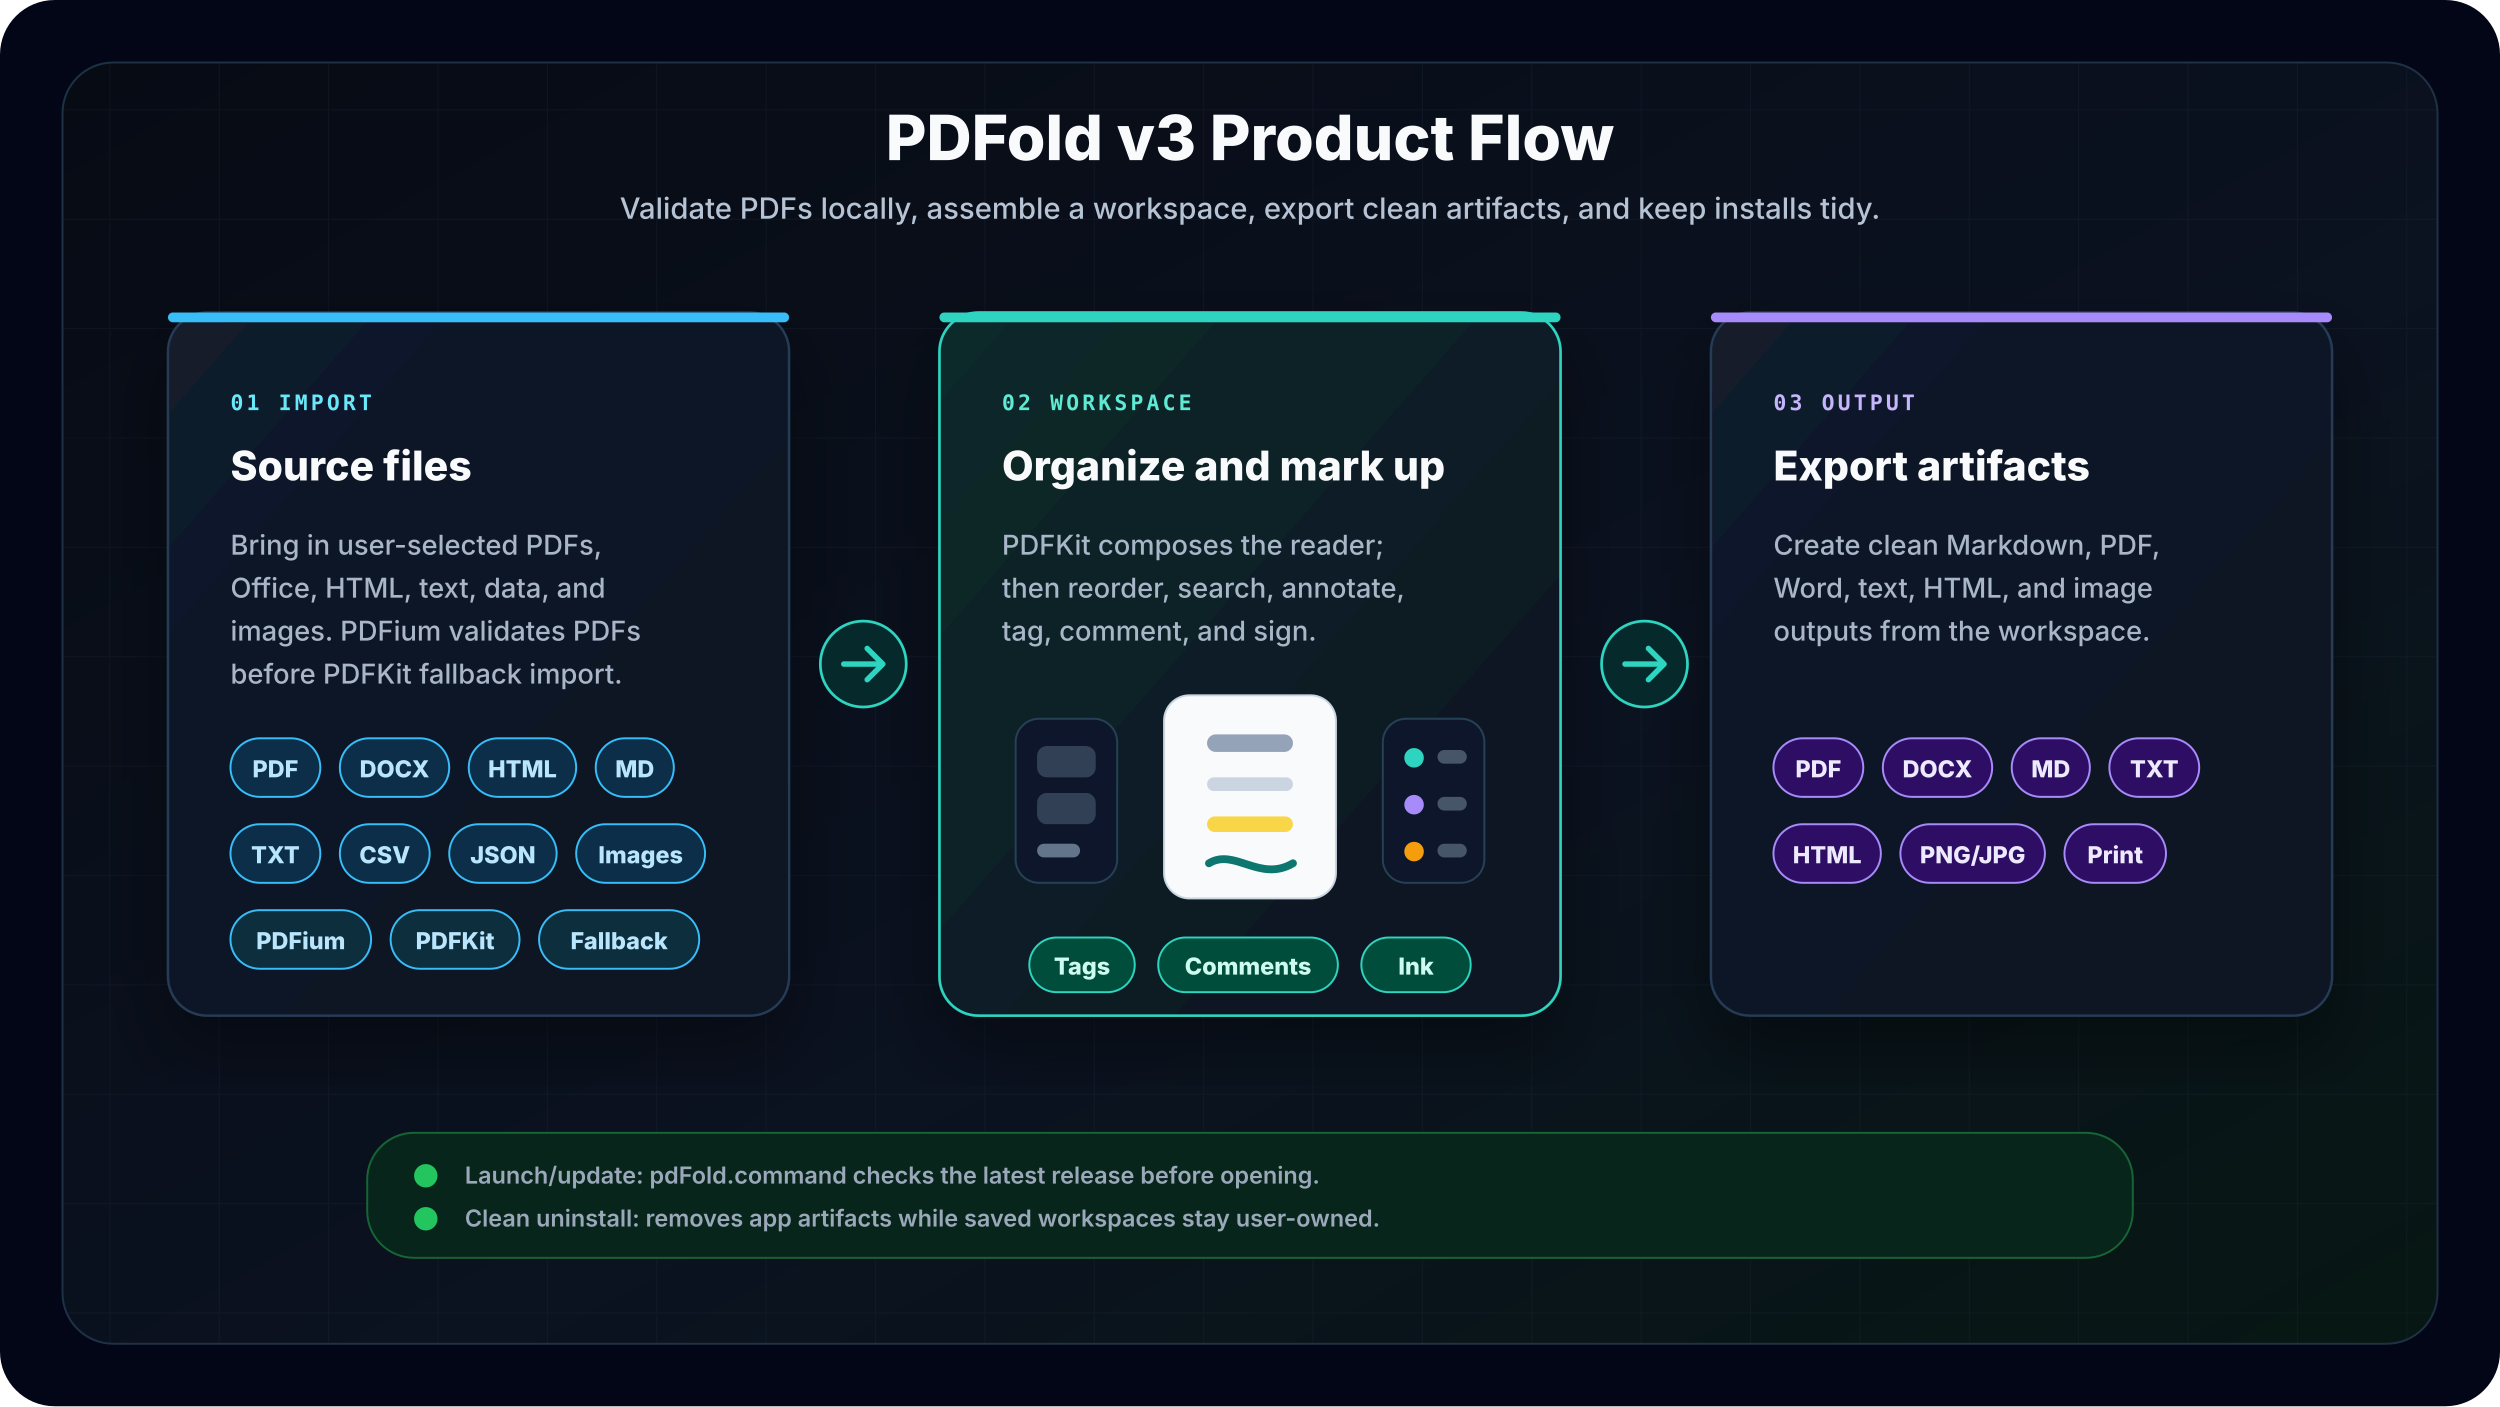
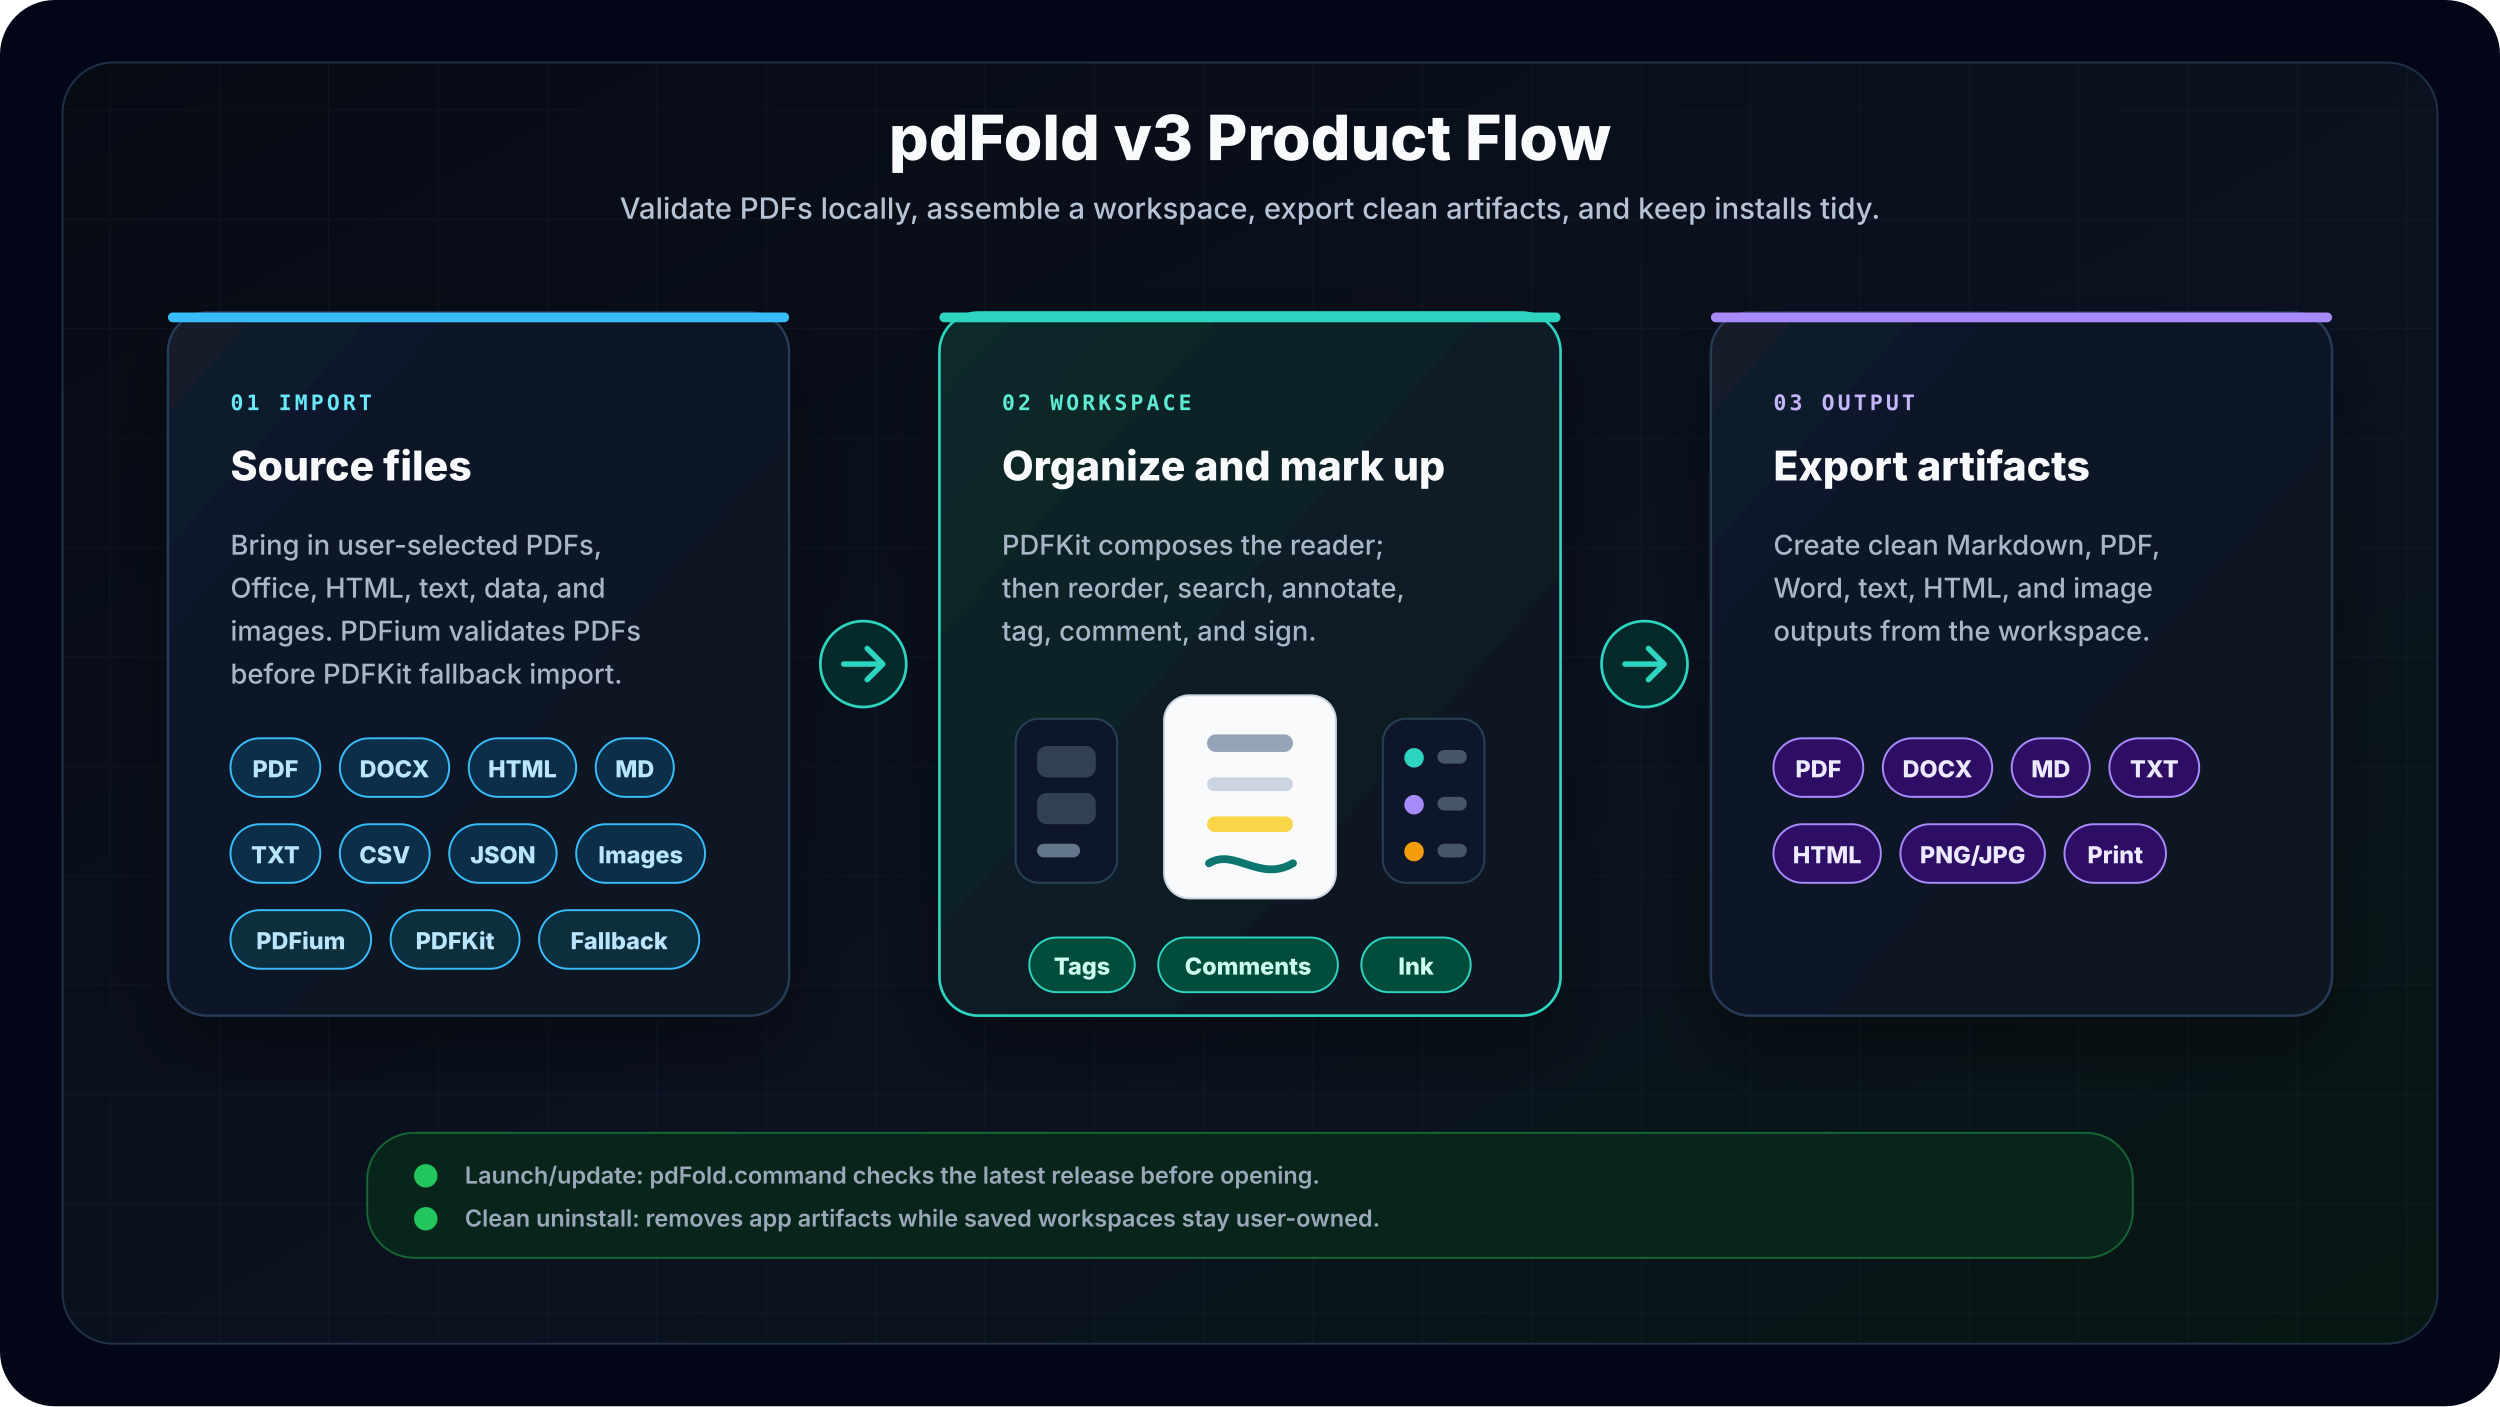
<svg xmlns="http://www.w3.org/2000/svg" width="1280" height="720" viewBox="0 0 1280 720" fill="none" role="img" aria-labelledby="title desc">
  <defs>
    <linearGradient id="bg" x1="0" y1="0" x2="1" y2="1">
      <stop offset="0" stop-color="#070B14" />
      <stop offset="0.58" stop-color="#0B1220" />
      <stop offset="1" stop-color="#071713" />
    </linearGradient>
    <linearGradient id="panel" x1="0" y1="0" x2="1" y2="1">
      <stop offset="0" stop-color="#121B2B" />
      <stop offset="1" stop-color="#0B1220" />
    </linearGradient>
    <linearGradient id="workspace" x1="0" y1="0" x2="1" y2="1">
      <stop offset="0" stop-color="#0D2A2A" />
      <stop offset="1" stop-color="#0B1220" />
    </linearGradient>
    <pattern id="grid" width="56" height="56" patternUnits="userSpaceOnUse">
      <path d="M 56 0 L 0 0 0 56" stroke="#1F3147" stroke-width="1" opacity="0.22" />
    </pattern>
    <filter id="shadow" x="-10%" y="-10%" width="120%" height="120%">
      <feDropShadow dx="0" dy="18" stdDeviation="18" flood-color="#000000" flood-opacity="0.38" />
    </filter>
    <style>
      .title { font: 800 32px ui-sans-serif, system-ui, -apple-system, BlinkMacSystemFont, "Segoe UI", sans-serif; fill: #F8FAFC; }
      .subtitle { font: 500 15px ui-sans-serif, system-ui, -apple-system, BlinkMacSystemFont, "Segoe UI", sans-serif; fill: #B6C3D4; }
      .step { font: 800 21px ui-sans-serif, system-ui, -apple-system, BlinkMacSystemFont, "Segoe UI", sans-serif; fill: #F8FAFC; }
      .body { font: 500 14px ui-sans-serif, system-ui, -apple-system, BlinkMacSystemFont, "Segoe UI", sans-serif; fill: #A8B6C8; }
      .caption { font: 600 12px ui-sans-serif, system-ui, -apple-system, BlinkMacSystemFont, "Segoe UI", sans-serif; fill: #9AA8BA; }
      .chip { font: 800 12px ui-sans-serif, system-ui, -apple-system, BlinkMacSystemFont, "Segoe UI", sans-serif; }
      .tag { font: 800 11px ui-monospace, SFMono-Regular, Menlo, Monaco, Consolas, monospace; letter-spacing: 1.6px; }
      .card { fill: url(#panel); stroke: #263A55; stroke-width: 1.25; }
      .workspaceCard { fill: url(#workspace); stroke: #2DD4BF; stroke-width: 1.35; }
      .arrow { stroke: #2DD4BF; stroke-width: 2.8; stroke-linecap: round; stroke-linejoin: round; }
      .connector { fill: #062A2B; stroke: #2DD4BF; stroke-width: 1.4; }
    </style>
  </defs>
  <rect width="1280" height="720" rx="28" fill="#020617" />
  <rect x="32" y="32" width="1216" height="656" rx="26" fill="url(#bg)" />
  <rect x="32" y="32" width="1216" height="656" rx="26" fill="url(#grid)" />
  <rect x="32" y="32" width="1216" height="656" rx="26" stroke="#1F3147" />
-   <text x="640" y="82" text-anchor="middle" class="title">PDFold v3 Product Flow</text>
+   <text x="640" y="82" text-anchor="middle" class="title">pdFold v3 Product Flow</text>
  <text x="640" y="112" text-anchor="middle" class="subtitle">Validate PDFs locally, assemble a workspace, export clean artifacts, and keep installs tidy.</text>
  <g transform="translate(86 160)" filter="url(#shadow)">
    <rect width="318" height="360" rx="20" class="card" />
    <rect width="318" height="5" rx="2.5" fill="#38BDF8" />
    <text x="32" y="50" class="tag" fill="#67E8F9">01 IMPORT</text>
    <text x="32" y="86" class="step">Source files</text>
    <text x="32" y="124" class="body">Bring in user-selected PDFs,</text>
    <text x="32" y="146" class="body">Office, HTML, text, data, and</text>
    <text x="32" y="168" class="body">images. PDFium validates PDFs</text>
    <text x="32" y="190" class="body">before PDFKit fallback import.</text>
    <g transform="translate(32 218)">
      <rect x="0" y="0" width="46" height="30" rx="15" fill="#082F49" stroke="#38BDF8" />
      <text x="23" y="20" text-anchor="middle" class="chip" fill="#BAE6FD">PDF</text>
      <rect x="56" y="0" width="56" height="30" rx="15" fill="#082F49" stroke="#38BDF8" />
      <text x="84" y="20" text-anchor="middle" class="chip" fill="#BAE6FD">DOCX</text>
      <rect x="122" y="0" width="55" height="30" rx="15" fill="#082F49" stroke="#38BDF8" />
      <text x="149.5" y="20" text-anchor="middle" class="chip" fill="#BAE6FD">HTML</text>
      <rect x="187" y="0" width="40" height="30" rx="15" fill="#082F49" stroke="#38BDF8" />
      <text x="207" y="20" text-anchor="middle" class="chip" fill="#BAE6FD">MD</text>
      <rect x="0" y="44" width="46" height="30" rx="15" fill="#082F49" stroke="#38BDF8" />
      <text x="23" y="64" text-anchor="middle" class="chip" fill="#BAE6FD">TXT</text>
      <rect x="56" y="44" width="46" height="30" rx="15" fill="#082F49" stroke="#38BDF8" />
      <text x="79" y="64" text-anchor="middle" class="chip" fill="#BAE6FD">CSV</text>
      <rect x="112" y="44" width="55" height="30" rx="15" fill="#082F49" stroke="#38BDF8" />
      <text x="139.5" y="64" text-anchor="middle" class="chip" fill="#BAE6FD">JSON</text>
      <rect x="177" y="44" width="66" height="30" rx="15" fill="#082F49" stroke="#38BDF8" />
      <text x="210" y="64" text-anchor="middle" class="chip" fill="#BAE6FD">Images</text>
      <rect x="0" y="88" width="72" height="30" rx="15" fill="#0F2D3D" stroke="#38BDF8" />
      <text x="36" y="108" text-anchor="middle" class="chip" fill="#BAE6FD">PDFium</text>
      <rect x="82" y="88" width="66" height="30" rx="15" fill="#0F2D3D" stroke="#38BDF8" />
      <text x="115" y="108" text-anchor="middle" class="chip" fill="#BAE6FD">PDFKit</text>
      <rect x="158" y="88" width="82" height="30" rx="15" fill="#0F2D3D" stroke="#38BDF8" />
      <text x="199" y="108" text-anchor="middle" class="chip" fill="#BAE6FD">Fallback</text>
    </g>
  </g>
  <g transform="translate(481 160)" filter="url(#shadow)">
    <rect width="318" height="360" rx="20" class="workspaceCard" />
    <rect width="318" height="5" rx="2.5" fill="#2DD4BF" />
    <text x="32" y="50" class="tag" fill="#5EEAD4">02 WORKSPACE</text>
    <text x="32" y="86" class="step">Organize and mark up</text>
    <text x="32" y="124" class="body">PDFKit composes the reader;</text>
    <text x="32" y="146" class="body">then reorder, search, annotate,</text>
    <text x="32" y="168" class="body">tag, comment, and sign.</text>
    <g transform="translate(39 196)">
      <rect x="0" y="12" width="52" height="84" rx="12" fill="#0F172A" stroke="#274155" />
      <rect x="11" y="26" width="30" height="16" rx="5" fill="#334155" />
      <rect x="11" y="50" width="30" height="16" rx="5" fill="#334155" />
      <rect x="11" y="76" width="22" height="7" rx="3.5" fill="#64748B" />
      <rect x="76" y="0" width="88" height="104" rx="13" fill="#F8FAFC" stroke="#CBD5E1" />
      <rect x="98" y="20" width="44" height="9" rx="4.5" fill="#94A3B8" />
      <rect x="98" y="42" width="44" height="7" rx="3.5" fill="#CBD5E1" />
      <rect x="98" y="62" width="44" height="8" rx="4" fill="#FACC15" opacity="0.78" />
      <path d="M99 86 C112 78 125 96 142 86" stroke="#0F766E" stroke-width="4" stroke-linecap="round" />
      <rect x="188" y="12" width="52" height="84" rx="12" fill="#0F172A" stroke="#274155" />
      <circle cx="204" cy="32" r="5" fill="#2DD4BF" />
      <rect x="216" y="28" width="15" height="7" rx="3.5" fill="#475569" />
      <circle cx="204" cy="56" r="5" fill="#A78BFA" />
      <rect x="216" y="52" width="15" height="7" rx="3.5" fill="#475569" />
      <circle cx="204" cy="80" r="5" fill="#F59E0B" />
      <rect x="216" y="76" width="15" height="7" rx="3.5" fill="#475569" />
    </g>
    <g transform="translate(46 320)">
      <rect x="0" y="0" width="54" height="28" rx="14" fill="#064E3B" stroke="#2DD4BF" />
      <text x="27" y="19" text-anchor="middle" class="chip" fill="#CCFBF1">Tags</text>
      <rect x="66" y="0" width="92" height="28" rx="14" fill="#064E3B" stroke="#2DD4BF" />
      <text x="112" y="19" text-anchor="middle" class="chip" fill="#CCFBF1">Comments</text>
      <rect x="170" y="0" width="56" height="28" rx="14" fill="#064E3B" stroke="#2DD4BF" />
      <text x="198" y="19" text-anchor="middle" class="chip" fill="#CCFBF1">Ink</text>
    </g>
  </g>
  <g transform="translate(876 160)" filter="url(#shadow)">
    <rect width="318" height="360" rx="20" class="card" />
    <rect width="318" height="5" rx="2.5" fill="#A78BFA" />
    <text x="32" y="50" class="tag" fill="#C4B5FD">03 OUTPUT</text>
    <text x="32" y="86" class="step">Export artifacts</text>
    <text x="32" y="124" class="body">Create clean Markdown, PDF,</text>
    <text x="32" y="146" class="body">Word, text, HTML, and image</text>
    <text x="32" y="168" class="body">outputs from the workspace.</text>
    <g transform="translate(32 218)">
      <rect x="0" y="0" width="46" height="30" rx="15" fill="#2E1065" stroke="#A78BFA" />
      <text x="23" y="20" text-anchor="middle" class="chip" fill="#EDE9FE">PDF</text>
      <rect x="56" y="0" width="56" height="30" rx="15" fill="#2E1065" stroke="#A78BFA" />
      <text x="84" y="20" text-anchor="middle" class="chip" fill="#EDE9FE">DOCX</text>
      <rect x="122" y="0" width="40" height="30" rx="15" fill="#2E1065" stroke="#A78BFA" />
      <text x="142" y="20" text-anchor="middle" class="chip" fill="#EDE9FE">MD</text>
      <rect x="172" y="0" width="46" height="30" rx="15" fill="#2E1065" stroke="#A78BFA" />
      <text x="195" y="20" text-anchor="middle" class="chip" fill="#EDE9FE">TXT</text>
      <rect x="0" y="44" width="55" height="30" rx="15" fill="#2E1065" stroke="#A78BFA" />
      <text x="27.5" y="64" text-anchor="middle" class="chip" fill="#EDE9FE">HTML</text>
      <rect x="65" y="44" width="74" height="30" rx="15" fill="#2E1065" stroke="#A78BFA" />
      <text x="102" y="64" text-anchor="middle" class="chip" fill="#EDE9FE">PNG/JPG</text>
      <rect x="149" y="44" width="52" height="30" rx="15" fill="#2E1065" stroke="#A78BFA" />
      <text x="175" y="64" text-anchor="middle" class="chip" fill="#EDE9FE">Print</text>
    </g>
  </g>
  <g transform="translate(420 318)">
    <circle cx="22" cy="22" r="22" class="connector" />
    <path d="M12 22 H29" class="arrow" />
    <path d="M24 14 L32 22 L24 30" class="arrow" />
  </g>
  <g transform="translate(820 318)">
    <circle cx="22" cy="22" r="22" class="connector" />
    <path d="M12 22 H29" class="arrow" />
    <path d="M24 14 L32 22 L24 30" class="arrow" />
  </g>
  <g transform="translate(188 580)">
    <rect width="904" height="64" rx="24" fill="#08251C" stroke="#166534" />
    <circle cx="30" cy="22" r="6" fill="#22C55E" />
    <text x="50" y="26" class="caption">Launch/update: pdFold.command checks the latest release before opening.</text>
    <circle cx="30" cy="44" r="6" fill="#22C55E" />
    <text x="50" y="48" class="caption">Clean uninstall: removes app artifacts while saved workspaces stay user-owned.</text>
  </g>
</svg>
